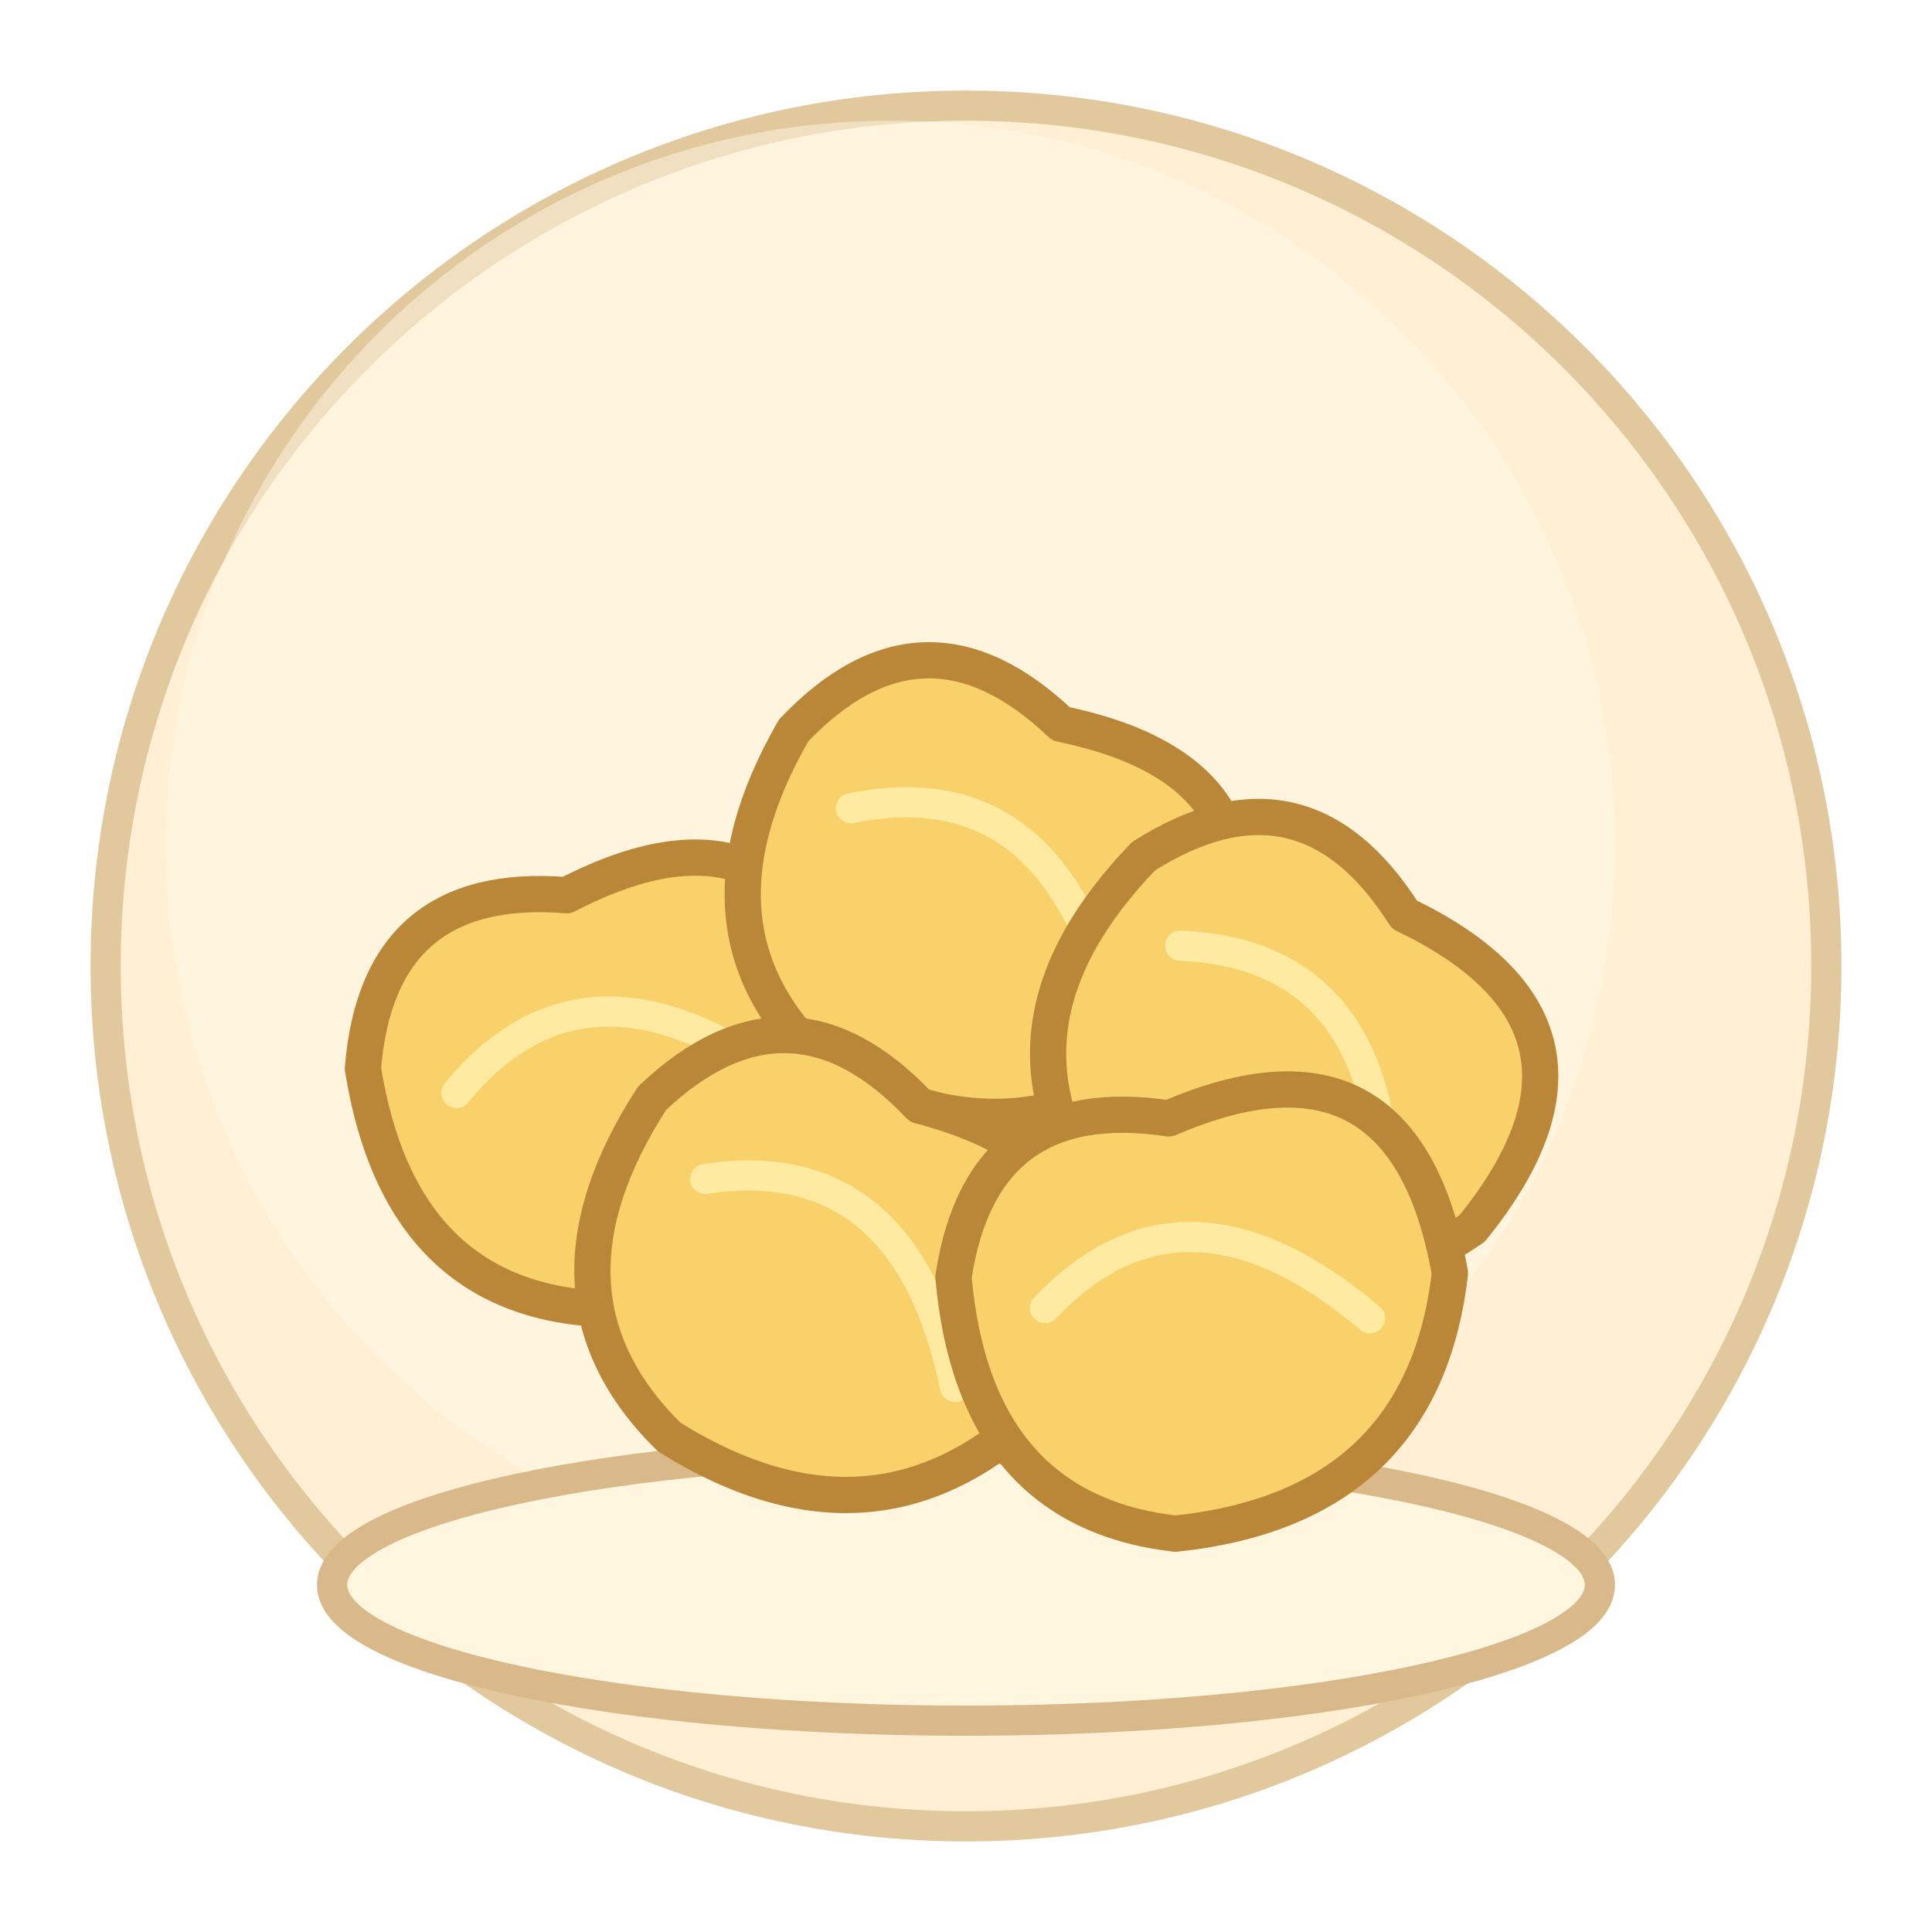
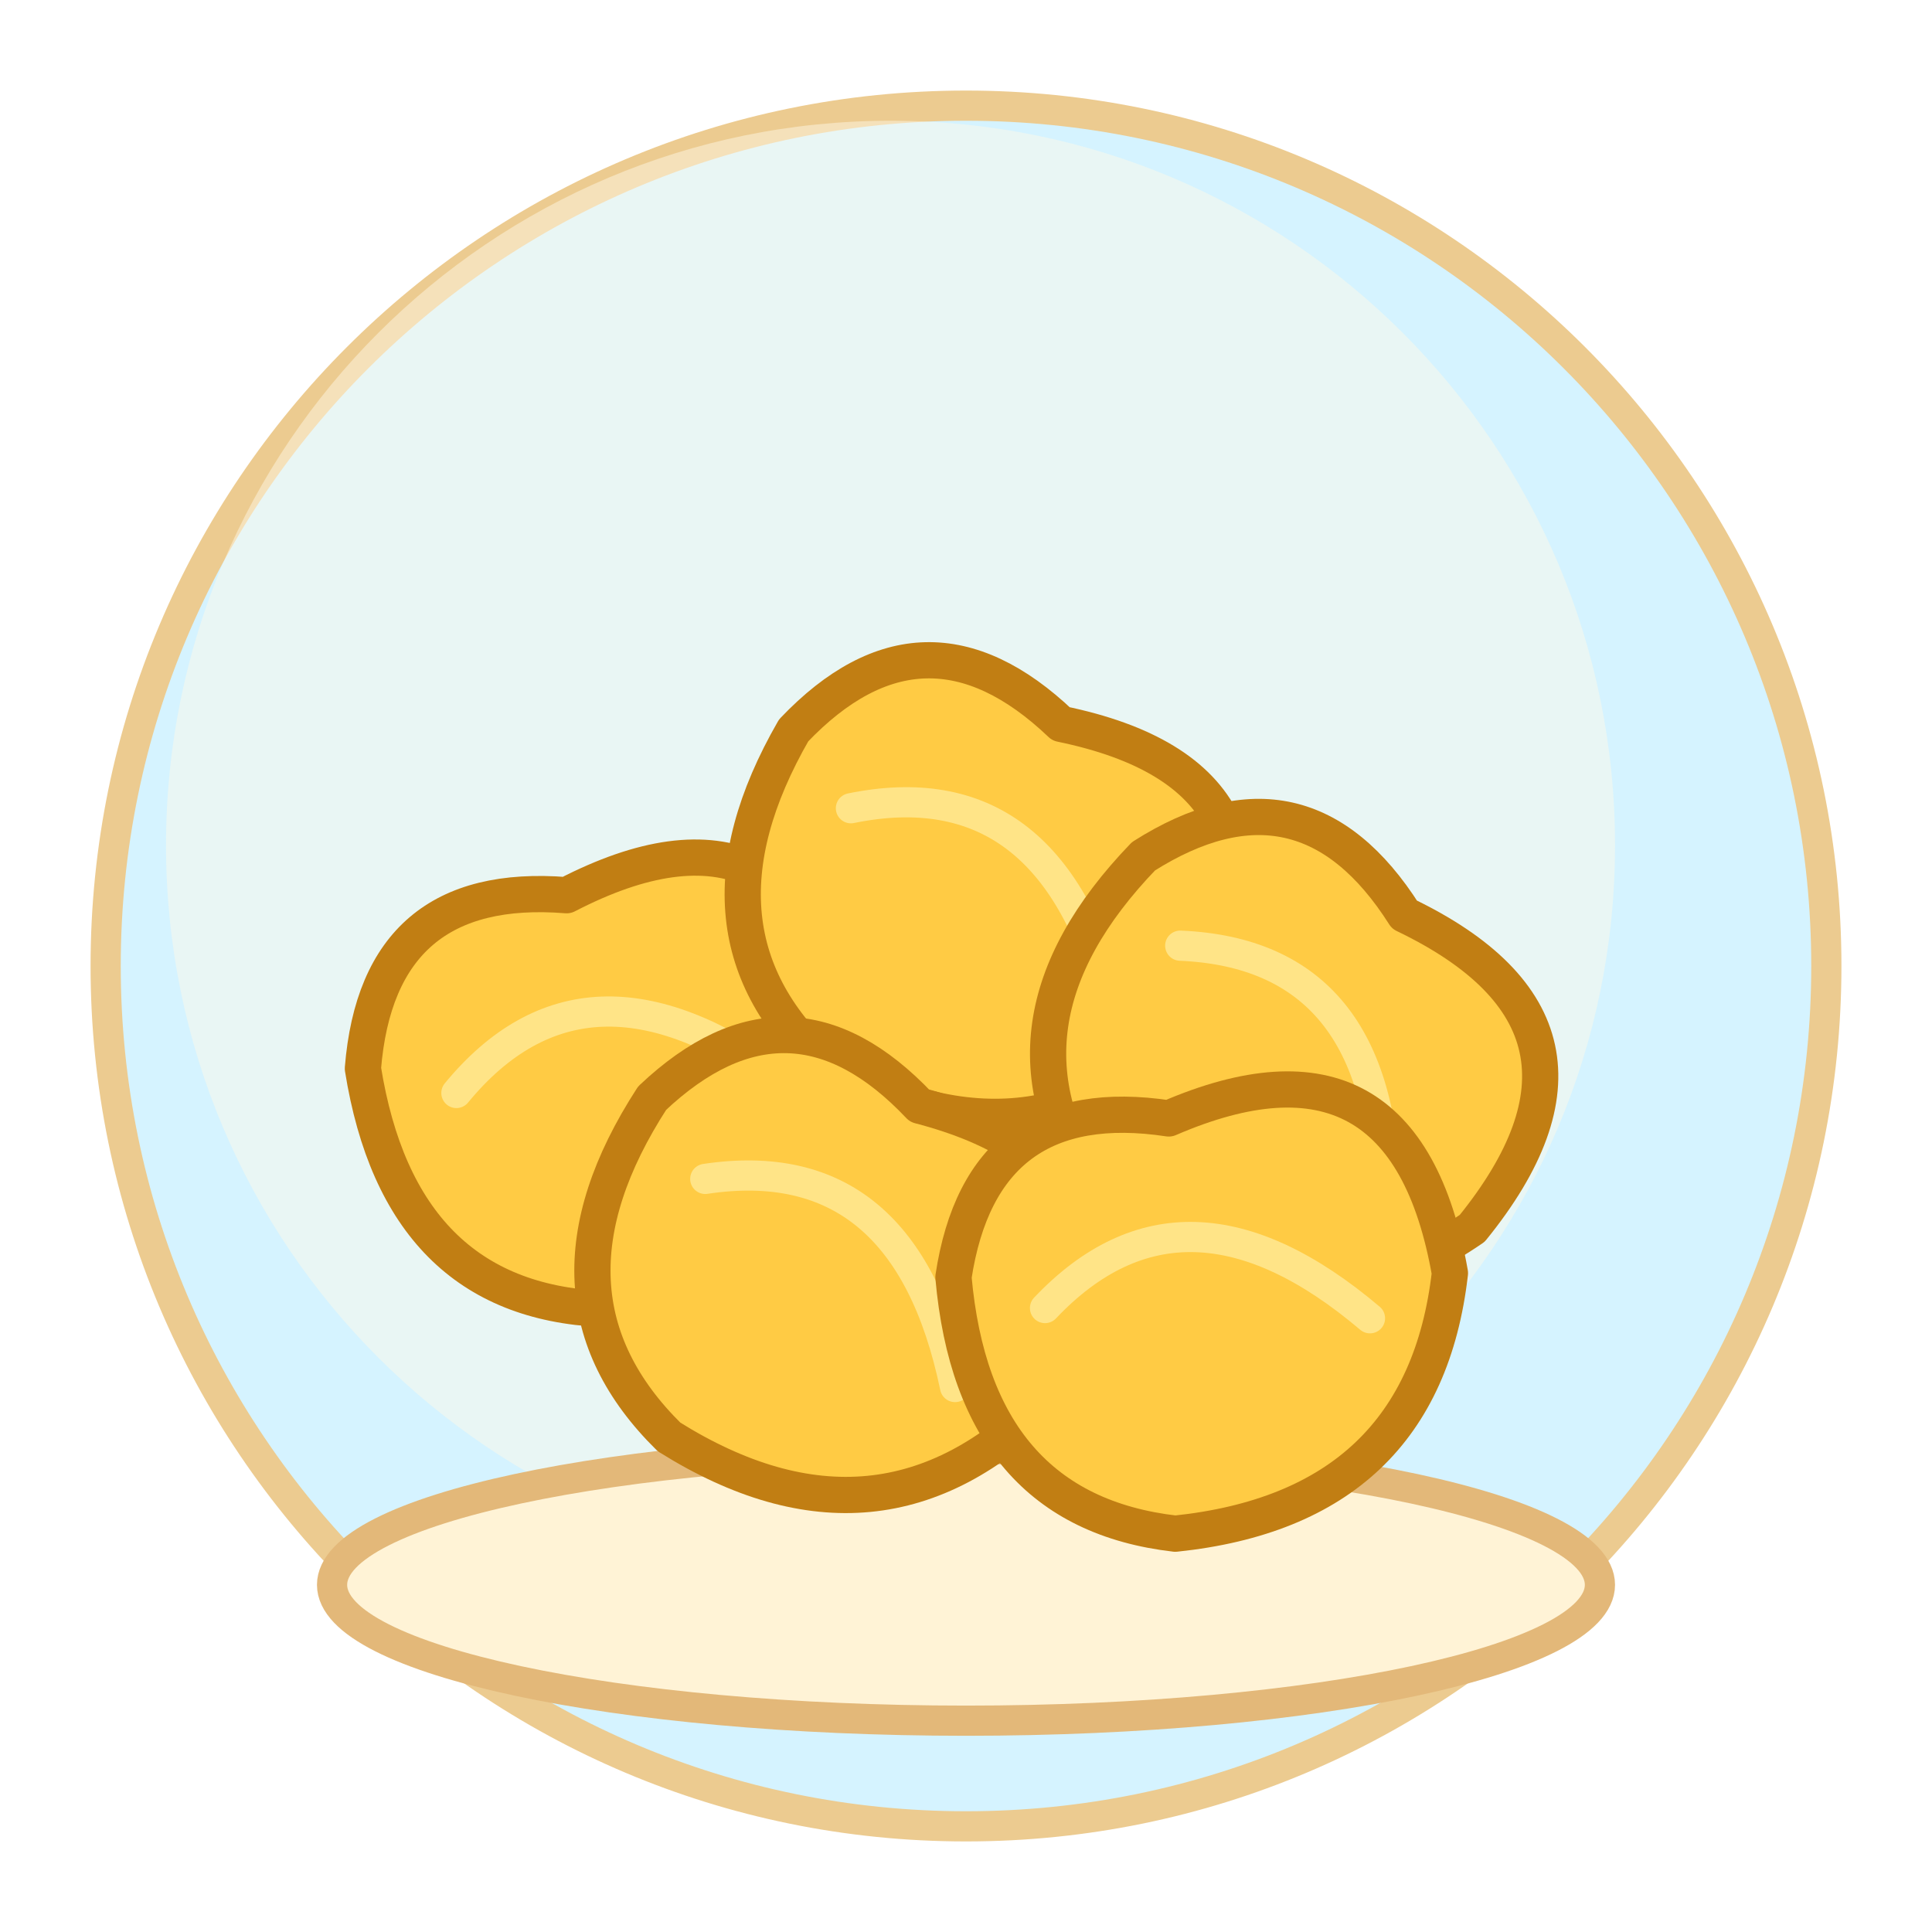
<svg xmlns="http://www.w3.org/2000/svg" width="128" height="128" viewBox="0 0 128 128">
  <g stroke-linecap="round" stroke-linejoin="round">
-     <circle cx="64" cy="64" r="57" fill="#fff0d5" stroke="#e2c99d" stroke-width="2" />
+     <circle cx="64" cy="64" r="57" fill="#d5f3ff" stroke="#eccb90" stroke-width="2" />
    <circle cx="59" cy="56" r="48" fill="#fff9e7" opacity=".48" />
-     <ellipse cx="64" cy="105" rx="35" ry="7" fill="#99734d" opacity=".13" />
-     <ellipse cx="64" cy="105" rx="42" ry="9" fill="#fff6df" stroke="#d9b98a" stroke-width="2" transform="rotate(0 64 105)" />
+     <ellipse cx="64" cy="105" rx="35" ry="7" fill="#a06d3a" opacity=".13" />
+     <ellipse cx="64" cy="105" rx="42" ry="9" fill="#fff3d6" stroke="#e3b879" stroke-width="2" transform="rotate(0 64 105)" />
    <g transform="rotate(-24 41 72)">
-       <path d="M26 64 Q32 53 43 59 Q60 58 57 75 Q50 89 34 85 Q22 79 26 64 Z" fill="#f9d16a" stroke="#b98737" stroke-width="2.4" />
-       <path d="M31 68 Q43 62 51 76" fill="none" stroke="#ffeaa1" stroke-width="2" />
+       <path d="M26 64 Q32 53 43 59 Q60 58 57 75 Q50 89 34 85 Q22 79 26 64 Z" fill="#ffcb44" stroke="#c17e13" stroke-width="2.4" />
+       <path d="M31 68 Q43 62 51 76" fill="none" stroke="#ffe487" stroke-width="2" />
    </g>
    <g transform="rotate(15 65 60)">
-       <path d="M50 52 Q56 41 67 47 Q84 46 81 63 Q74 77 58 73 Q46 67 50 52 Z" fill="#f9d16a" stroke="#b98737" stroke-width="2.4" />
-       <path d="M55 56 Q67 50 75 64" fill="none" stroke="#ffeaa1" stroke-width="2" />
+       <path d="M50 52 Q56 41 67 47 Q84 46 81 63 Q74 77 58 73 Q46 67 50 52 Z" fill="#ffcb44" stroke="#c17e13" stroke-width="2.4" />
+       <path d="M55 56 Q67 50 75 64" fill="none" stroke="#ffe487" stroke-width="2" />
    </g>
    <g transform="rotate(29 85 71)">
-       <path d="M70 63 Q76 52 87 58 Q104 57 101 74 Q94 88 78 84 Q66 78 70 63 Z" fill="#f9d16a" stroke="#b98737" stroke-width="2.4" />
-       <path d="M75 67 Q87 61 95 75" fill="none" stroke="#ffeaa1" stroke-width="2" />
+       <path d="M70 63 Q76 52 87 58 Q104 57 101 74 Q94 88 78 84 Q66 78 70 63 Z" fill="#ffcb44" stroke="#c17e13" stroke-width="2.4" />
+       <path d="M75 67 Q87 61 95 75" fill="none" stroke="#ffe487" stroke-width="2" />
    </g>
    <g transform="rotate(18 55 85)">
-       <path d="M40 77 Q46 66 57 72 Q74 71 71 88 Q64 102 48 98 Q36 92 40 77 Z" fill="#f9d16a" stroke="#b98737" stroke-width="2.4" />
-       <path d="M45 81 Q57 75 65 89" fill="none" stroke="#ffeaa1" stroke-width="2" />
+       <path d="M40 77 Q46 66 57 72 Q74 71 71 88 Q64 102 48 98 Q36 92 40 77 Z" fill="#ffcb44" stroke="#c17e13" stroke-width="2.4" />
+       <path d="M45 81 Q57 75 65 89" fill="none" stroke="#ffe487" stroke-width="2" />
    </g>
    <g transform="rotate(-20 80 87)">
-       <path d="M65 79 Q71 68 82 74 Q99 73 96 90 Q89 104 73 100 Q61 94 65 79 Z" fill="#f9d16a" stroke="#b98737" stroke-width="2.4" />
-       <path d="M70 83 Q82 77 90 91" fill="none" stroke="#ffeaa1" stroke-width="2" />
+       <path d="M65 79 Q71 68 82 74 Q99 73 96 90 Q89 104 73 100 Q61 94 65 79 Z" fill="#ffcb44" stroke="#c17e13" stroke-width="2.4" />
+       <path d="M70 83 Q82 77 90 91" fill="none" stroke="#ffe487" stroke-width="2" />
    </g>
  </g>
</svg>
